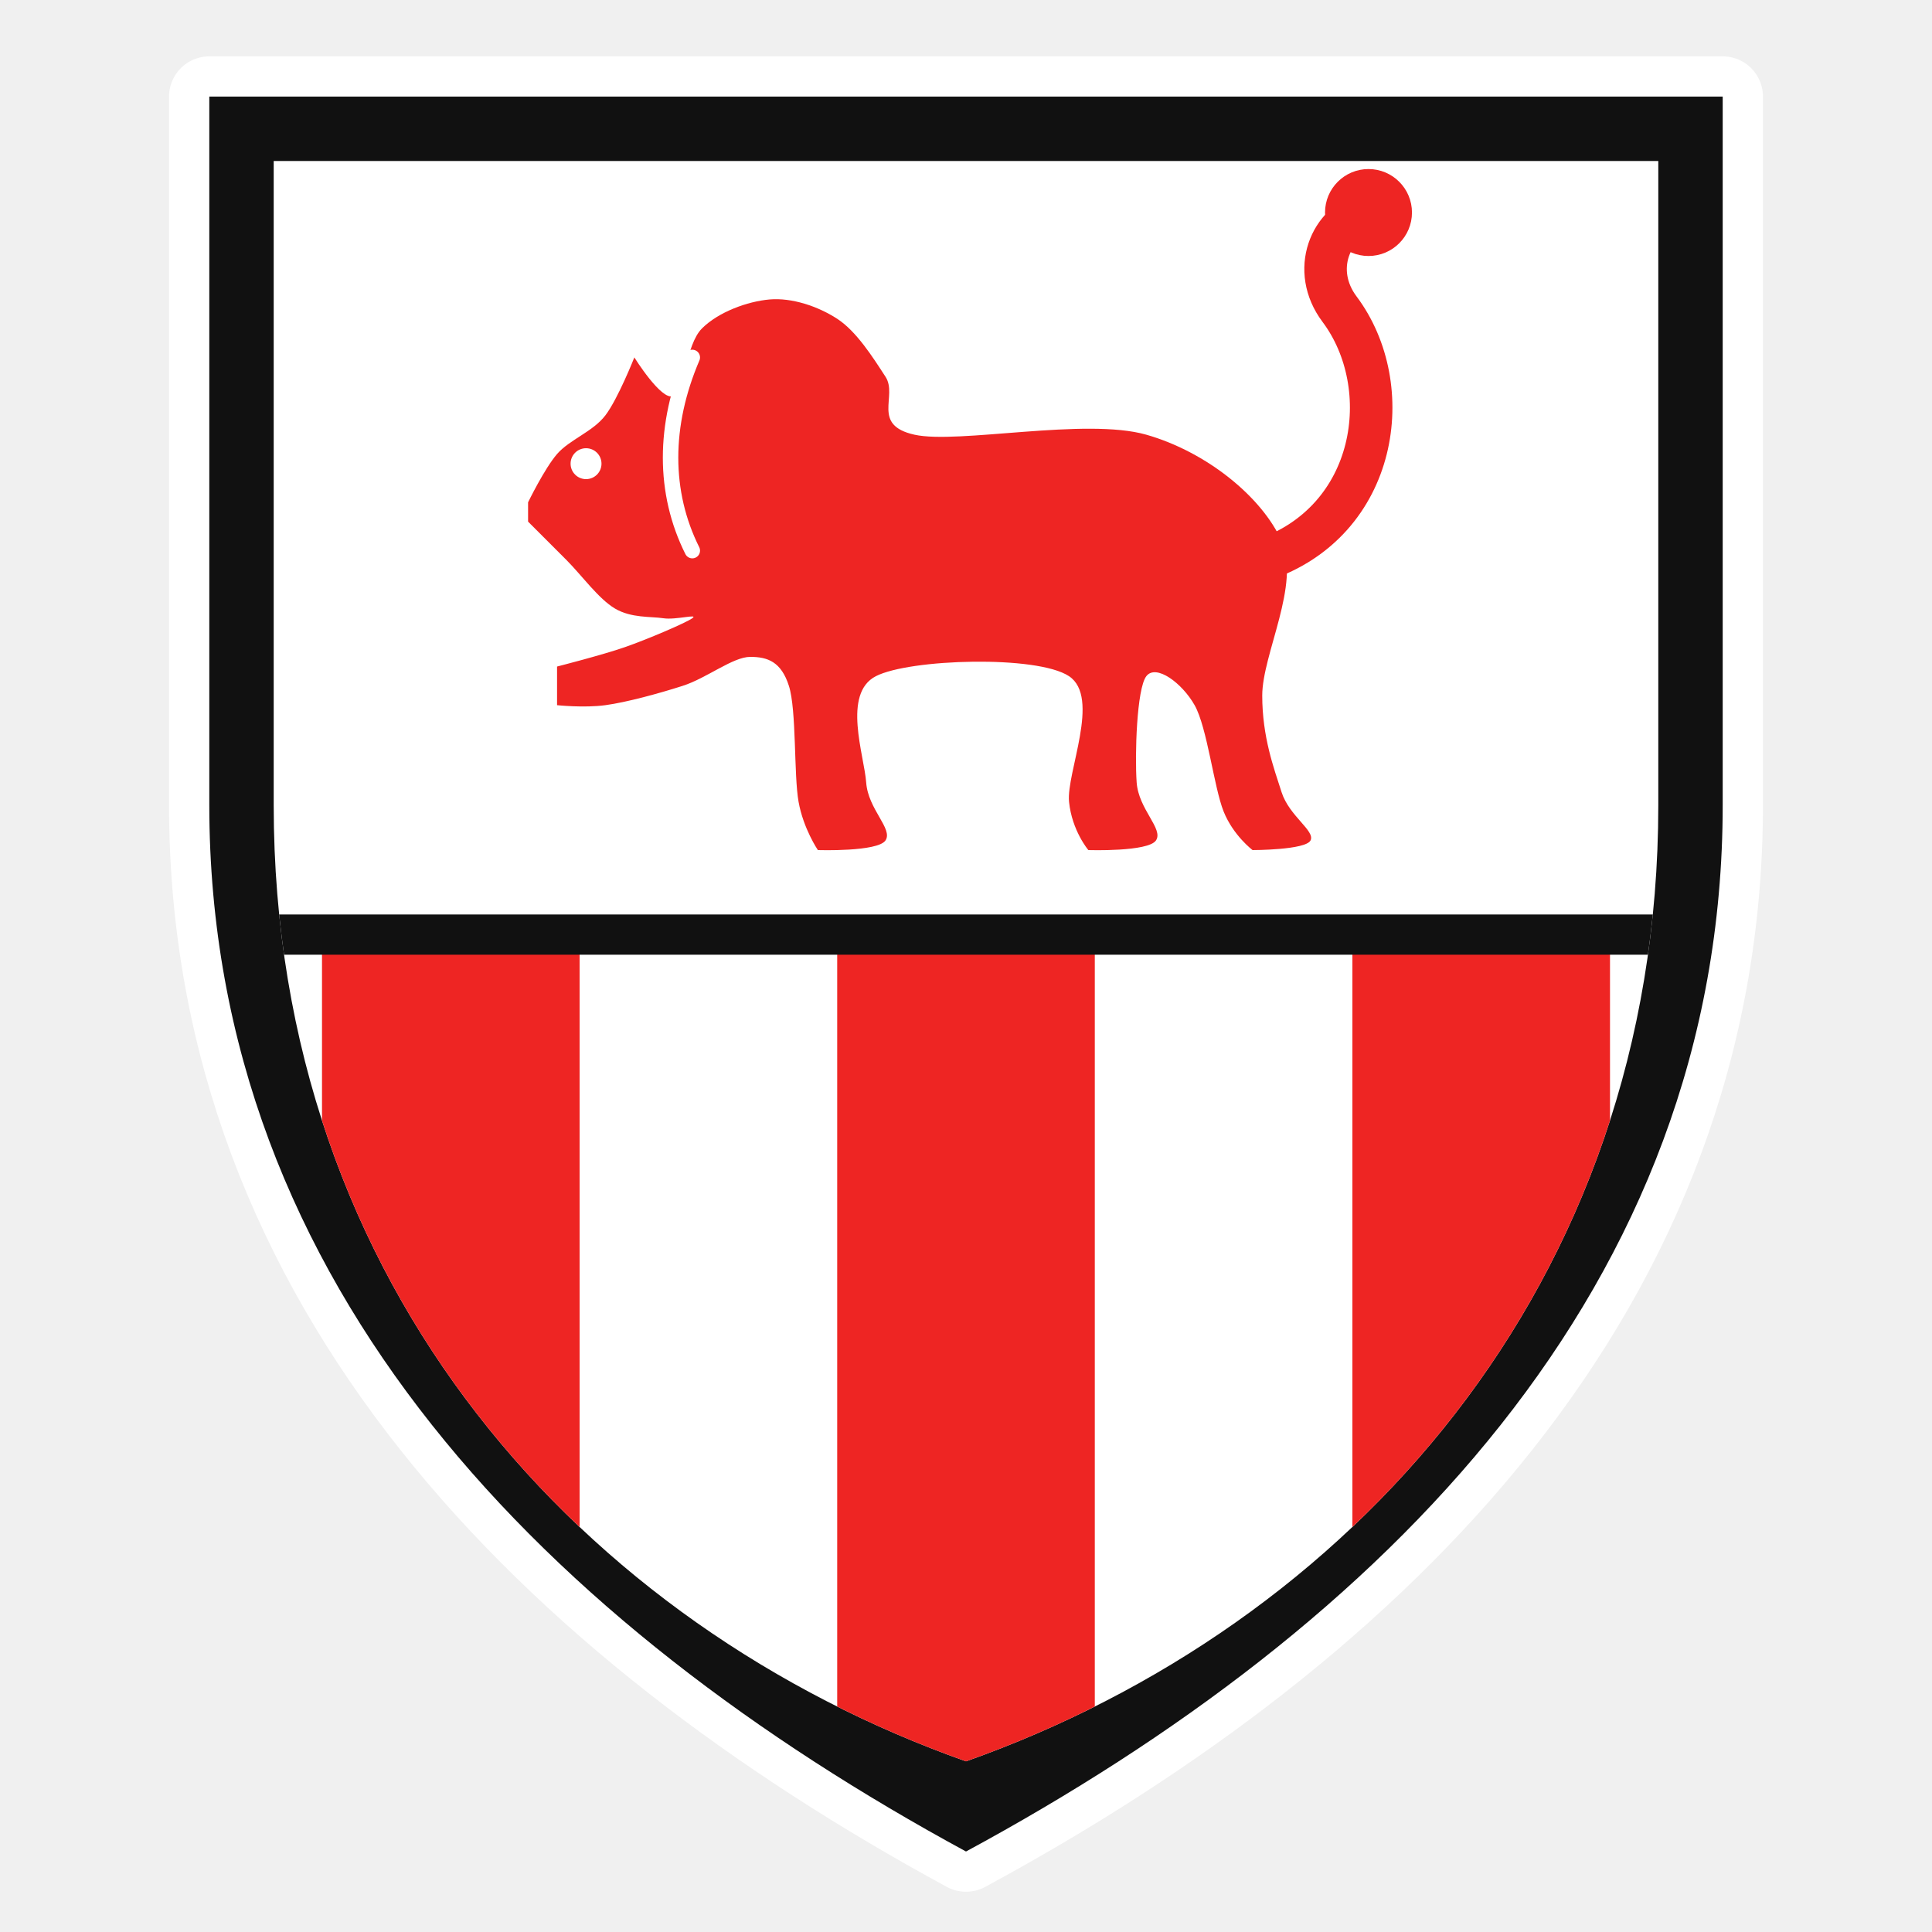
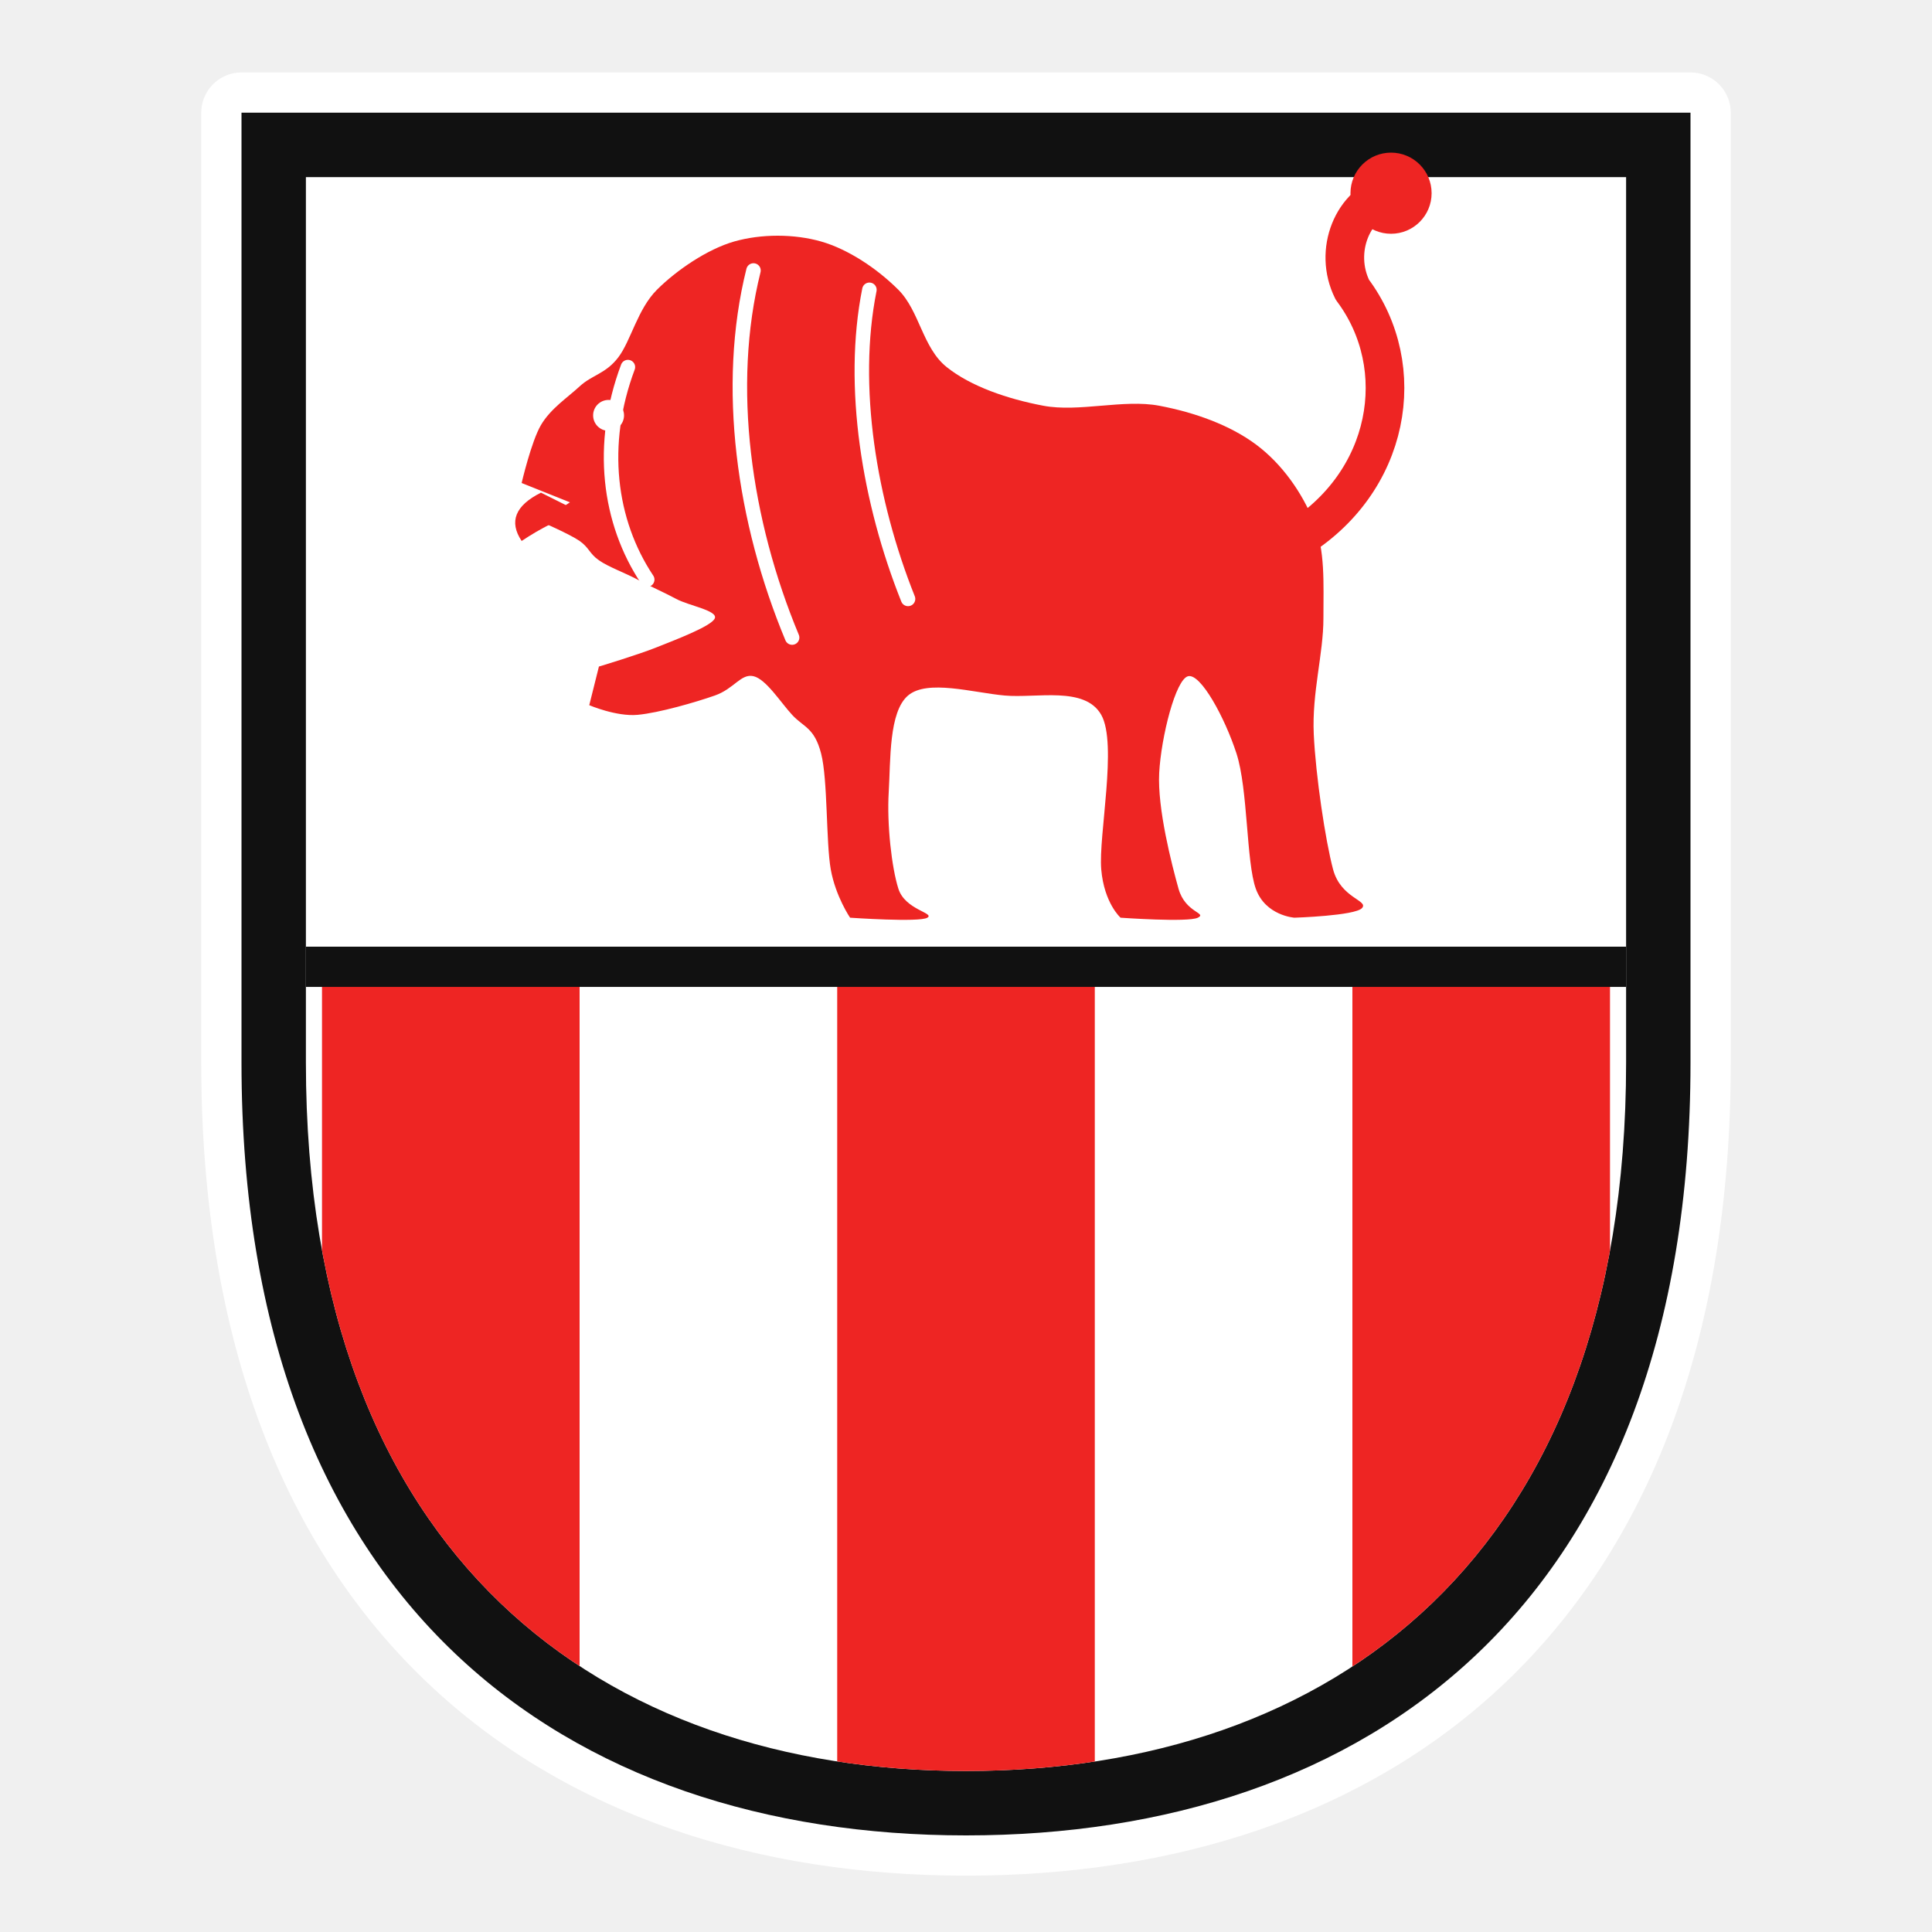
<svg xmlns="http://www.w3.org/2000/svg" viewBox="0 0 120 120" width="120" height="120">
  <defs>
    <clipPath id="c-athletic-bilbao">
-       <path d="M17 10L103 10L103 50C103 80 83.7 101 60 109.4C36.3 101 17 80 17 50Z" />
+       <path d="M19 11L101 11L101 66C101 96.8 82.6 110 60 110C37.5 110 19 96.8 19 66Z" />
    </clipPath>
  </defs>
-   <path d="M13 6L107 6L107 50C107 80 85.9 101 60 115C34.2 101 13 80 13 50Z" fill="#fff" stroke="#fff" stroke-width="5" stroke-linejoin="round" />
-   <path d="M13 6L107 6L107 50C107 80 85.9 101 60 115C34.2 101 13 80 13 50Z" fill="#111" />
-   <path d="M17 10L103 10L103 50C103 80 83.7 101 60 109.4C36.3 101 17 80 17 50Z" fill="#fff" />
+   <path d="M15 7L105 7L105 66C105 99.8 84.8 114 60 114C35.3 114 15 99.8 15 66Z" fill="#fff" stroke="#fff" stroke-width="5" stroke-linejoin="round" />
+   <path d="M15 7L105 7L105 66C105 99.8 84.8 114 60 114C35.3 114 15 99.8 15 66Z" fill="#111" />
+   <path d="M19 11L101 11L101 66C101 96.8 82.6 110 60 110C37.5 110 19 96.8 19 66Z" fill="#fff" />
  <g clip-path="url(#c-athletic-bilbao)">
    <g fill="#ee2523">
-       <rect x="20" y="58" width="16" height="62" />
-       <rect x="52" y="58" width="16" height="62" />
-       <rect x="84" y="58" width="16" height="62" />
+       <rect x="20" y="60" width="16" height="60" />
+       <rect x="52" y="60" width="16" height="60" />
+       <rect x="84" y="60" width="16" height="60" />
    </g>
  </g>
-   <g transform="translate(58 36) scale(0.6) translate(-50 -50)">
-     <path d="M84 48C96 44 98 30 92 22C89 18 91 13 95 12" fill="none" stroke="#ee2523" stroke-width="4.4" stroke-linecap="round" stroke-linejoin="round" />
-     <circle cx="95" cy="12" r="4.5" fill="#ee2523" />
-     <path d="M8 42C8 42 9.7 38.5 11 37C12.3 35.5 14.7 34.7 16 33C17.3 31.3 19 27 19 27C19 27 21.8 31.5 23 31C24.2 30.5 24.3 25.7 26 24C27.7 22.3 30.7 21.2 33 21C35.3 20.8 38 21.7 40 23C42 24.3 43.7 27 45 29C46.3 31 43.5 34 48 35C52.5 36 65.7 33.2 72 35C78.3 36.8 84 41.5 86 46C88 50.5 84 57.7 84 62C84 66.3 85.2 69.5 86 72C86.8 74.5 89.5 76 89 77C88.5 78 83 78 83 78C83 78 81 76.5 80 74C79 71.5 78.3 65.3 77 63C75.7 60.7 73 58.7 72 60C71 61.3 70.8 68.2 71 71C71.2 73.8 73.8 75.8 73 77C72.2 78.2 66 78 66 78C66 78 64.3 76 64 73C63.7 70 67.3 62.2 64 60C60.7 57.8 47.5 58.2 44 60C40.5 61.8 42.8 68.2 43 71C43.2 73.8 45.8 75.8 45 77C44.2 78.2 38 78 38 78C38 78 36.5 75.8 36 73C35.5 70.2 35.8 63.5 35 61C34.2 58.5 32.8 58 31 58C29.2 58 26.5 60.2 24 61C21.5 61.8 18.2 62.7 16 63C13.8 63.3 11 63 11 63C11 63 11 59 11 59C11 59 15.7 57.8 18 57C20.3 56.2 24.3 54.5 25 54C25.7 53.5 23.3 54.2 22 54C20.7 53.8 18.7 54 17 53C15.3 52 13.5 49.5 12 48C10.5 46.5 8 44 8 44C8 44 8 42 8 42Z" fill="#ee2523" />
-     <path d="M25 27C22 34 22 41 25 47" fill="none" stroke="#fff" stroke-width="1.6" stroke-linecap="round" stroke-linejoin="round" />
-     <circle cx="14" cy="38" r="1.6" fill="#fff" />
+   <g transform="translate(60 36) scale(0.6) translate(-50 -50)">
+     <path d="M84 46C94 40 96 28 90 20C88 16 90 11 94 10" fill="none" stroke="#ee2523" stroke-width="4" stroke-linecap="round" stroke-linejoin="round" />
+     <circle cx="94" cy="10" r="4.2" fill="#ee2523" />
+     <path d="M4 40C4 40 5 35.7 6 34C7 32.3 8.7 31.2 10 30C11.3 28.8 12.7 28.7 14 27C15.3 25.3 16 22 18 20C20 18 23.2 15.8 26 15C28.8 14.2 32.2 14.2 35 15C37.8 15.8 40.8 17.8 43 20C45.2 22.2 45.5 26 48 28C50.5 30 54.3 31.3 58 32C61.7 32.7 66.3 31.3 70 32C73.7 32.7 77.3 34 80 36C82.7 38 84.8 41 86 44C87.2 47 87 50.3 87 54C87 57.7 85.8 61.7 86 66C86.2 70.3 87.2 77 88 80C88.8 83 91.7 83.2 91 84C90.3 84.8 84 85 84 85C84 85 81 84.8 80 82C79 79.2 79.2 71.7 78 68C76.8 64.3 74.3 59.7 73 60C71.7 60.3 70.2 66.3 70 70C69.8 73.7 71.3 79.5 72 82C72.7 84.5 75 84.5 74 85C73 85.5 66 85 66 85C66 85 64.3 83.5 64 80C63.7 76.5 65.7 67 64 64C62.3 61 57.3 62.3 54 62C50.7 61.7 46 60.3 44 62C42 63.7 42.2 68.7 42 72C41.8 75.3 42.3 79.8 43 82C43.7 84.2 46.8 84.5 46 85C45.2 85.5 38 85 38 85C38 85 36.5 82.8 36 80C35.5 77.2 35.7 70.7 35 68C34.3 65.3 33.2 65.3 32 64C30.8 62.7 29.3 60.3 28 60C26.7 59.7 26 61.3 24 62C22 62.7 18.2 63.8 16 64C13.8 64.2 11 63 11 63C11 63 12 59 12 59C12 59 16 57.8 18 57C20 56.2 23.7 54.8 24 54C24.3 53.2 21.3 52.7 20 52C18.7 51.3 17.3 50.7 16 50C14.7 49.3 13 48.7 12 48C11 47.3 11 46.7 10 46C9 45.3 6 44 6 44C6 44 9 42 9 42C9 42 4 40 4 40Z" fill="#ee2523" />
+     <path d="M15 28C12 36 13 44 17 50M28 18C25 30 27 44 32 56M40 20C38 30 40 42 44 52" fill="none" stroke="#fff" stroke-width="1.5" stroke-linecap="round" stroke-linejoin="round" />
+     <circle cx="13" cy="33" r="1.6" fill="#fff" />
+     <path d="M6 41Q2 43 4 46Q7 44 10 43Z" fill="#ee2523" />
  </g>
  <g clip-path="url(#c-athletic-bilbao)">
-     <rect x="0" y="56.8" width="120" height="2.5" fill="#111" />
+     <rect x="0" y="58.8" width="120" height="2.5" fill="#111" />
  </g>
</svg>
